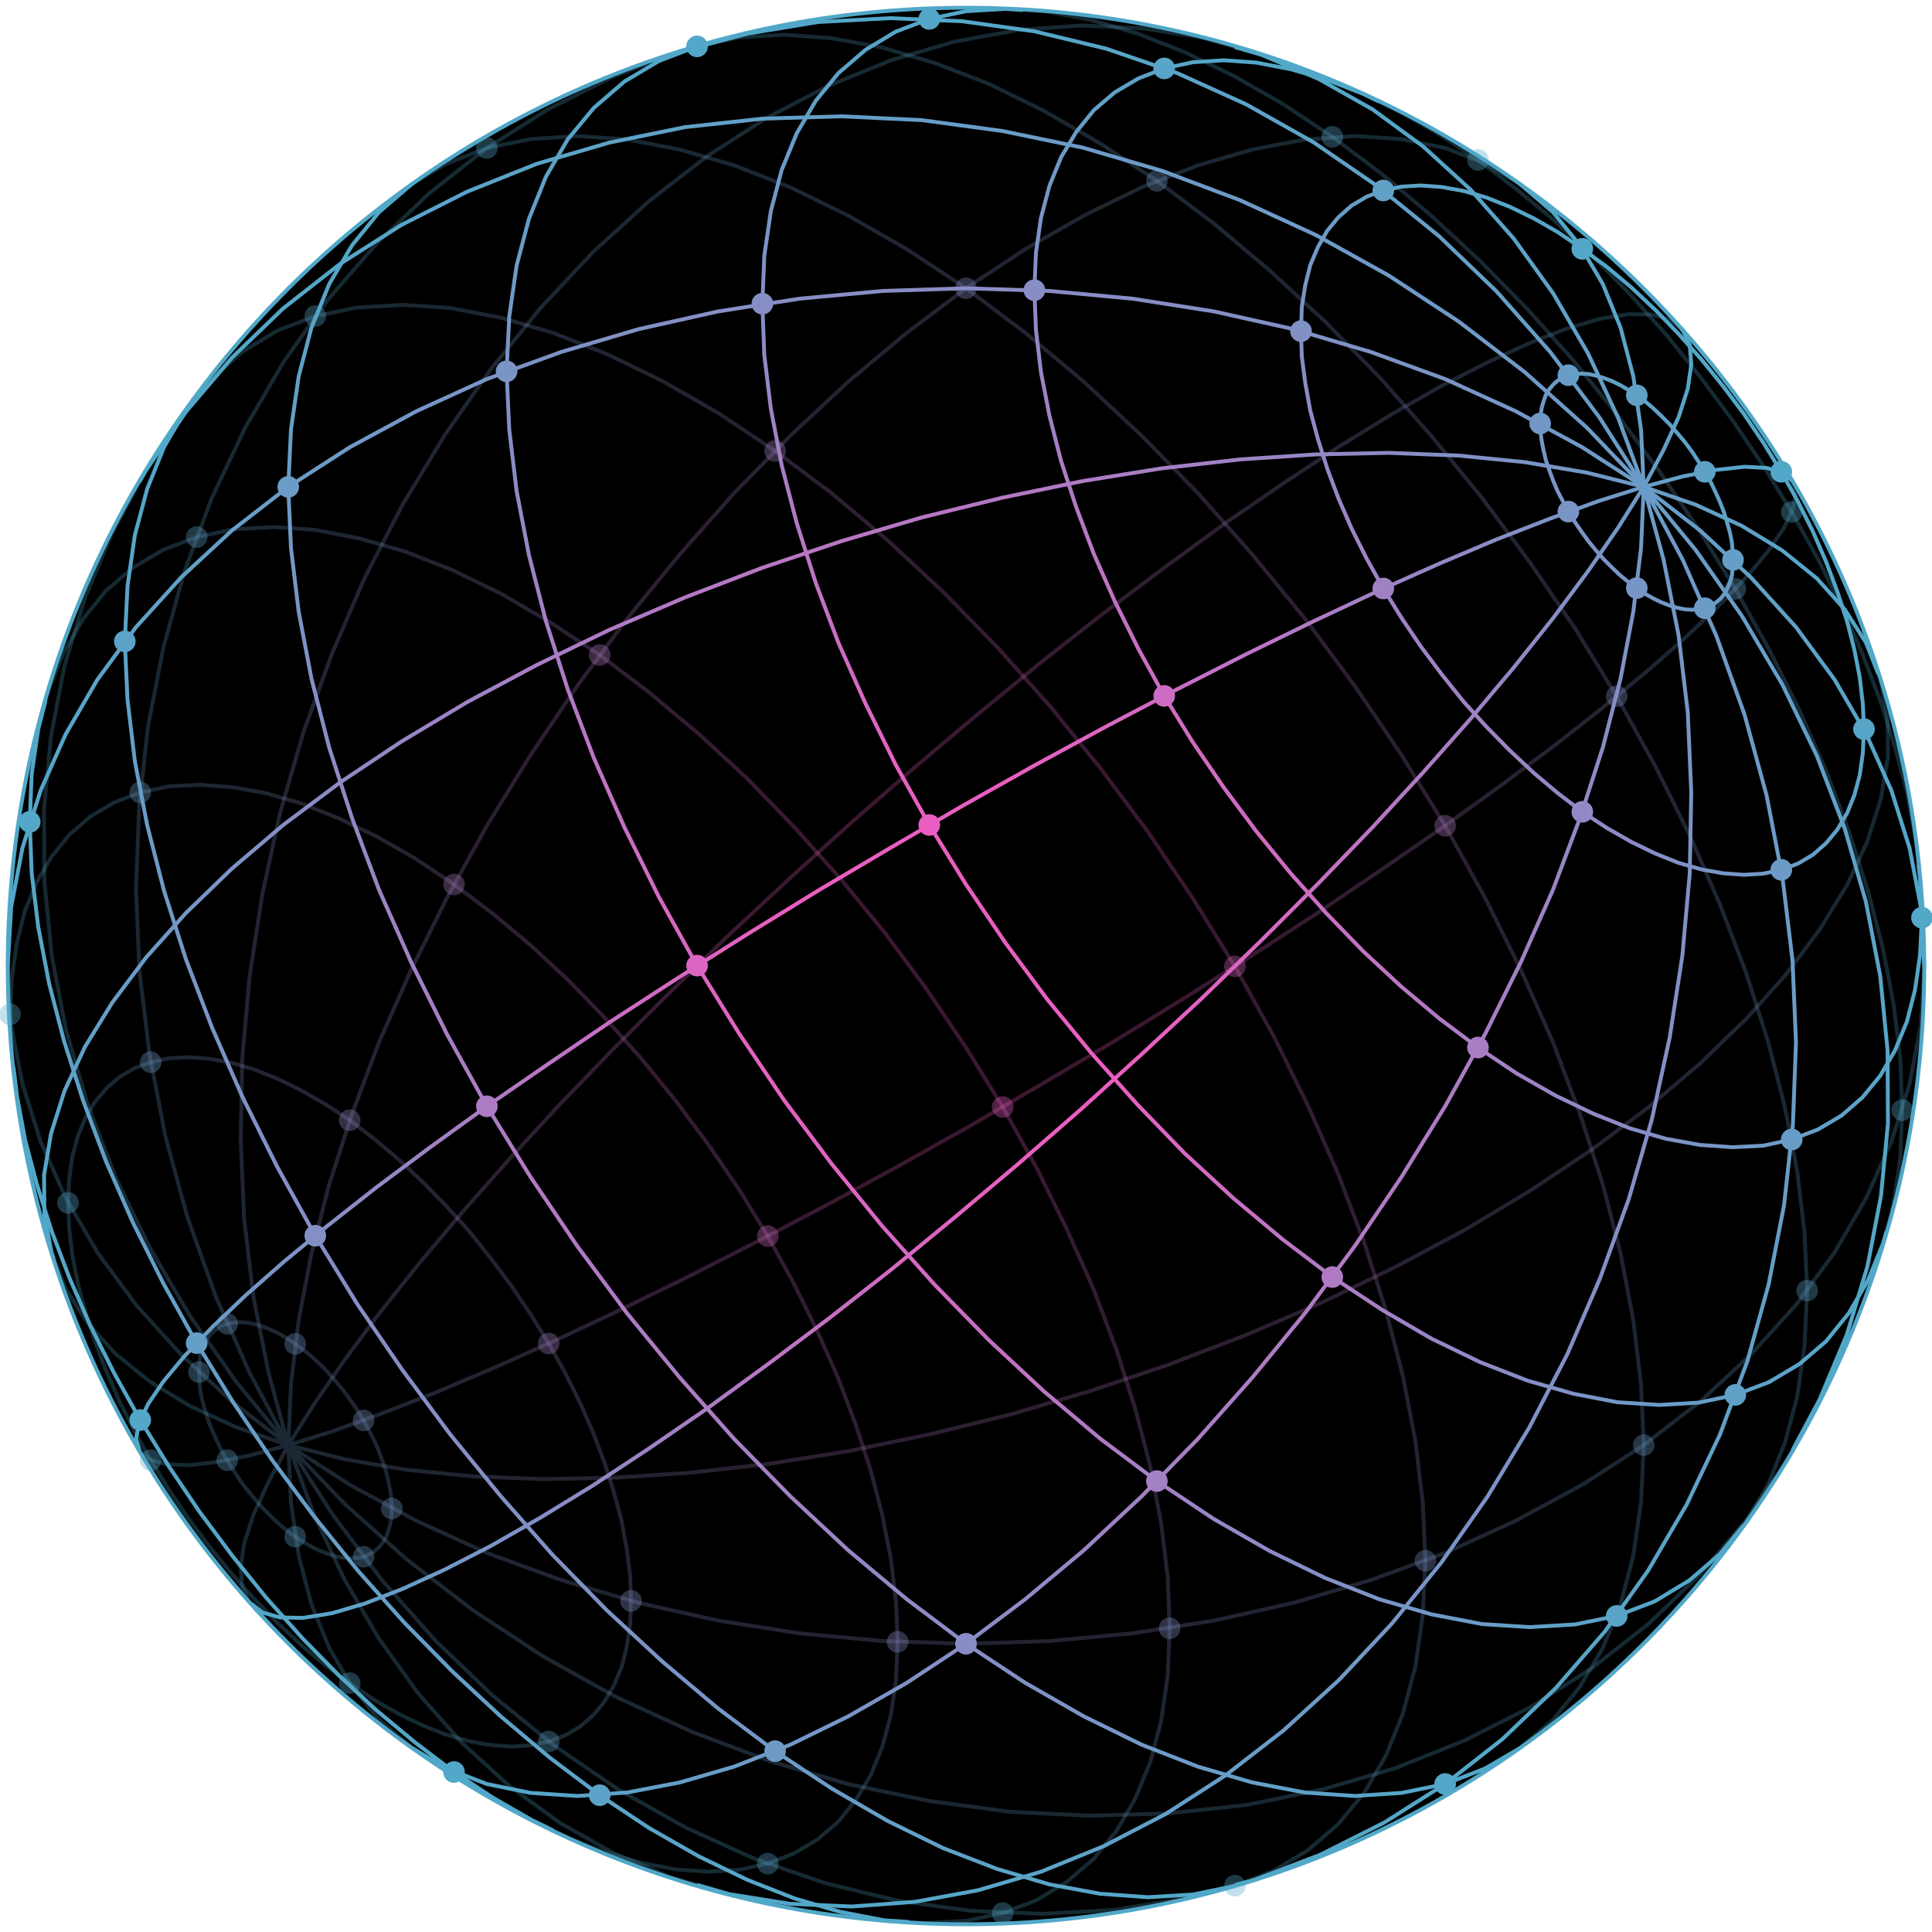
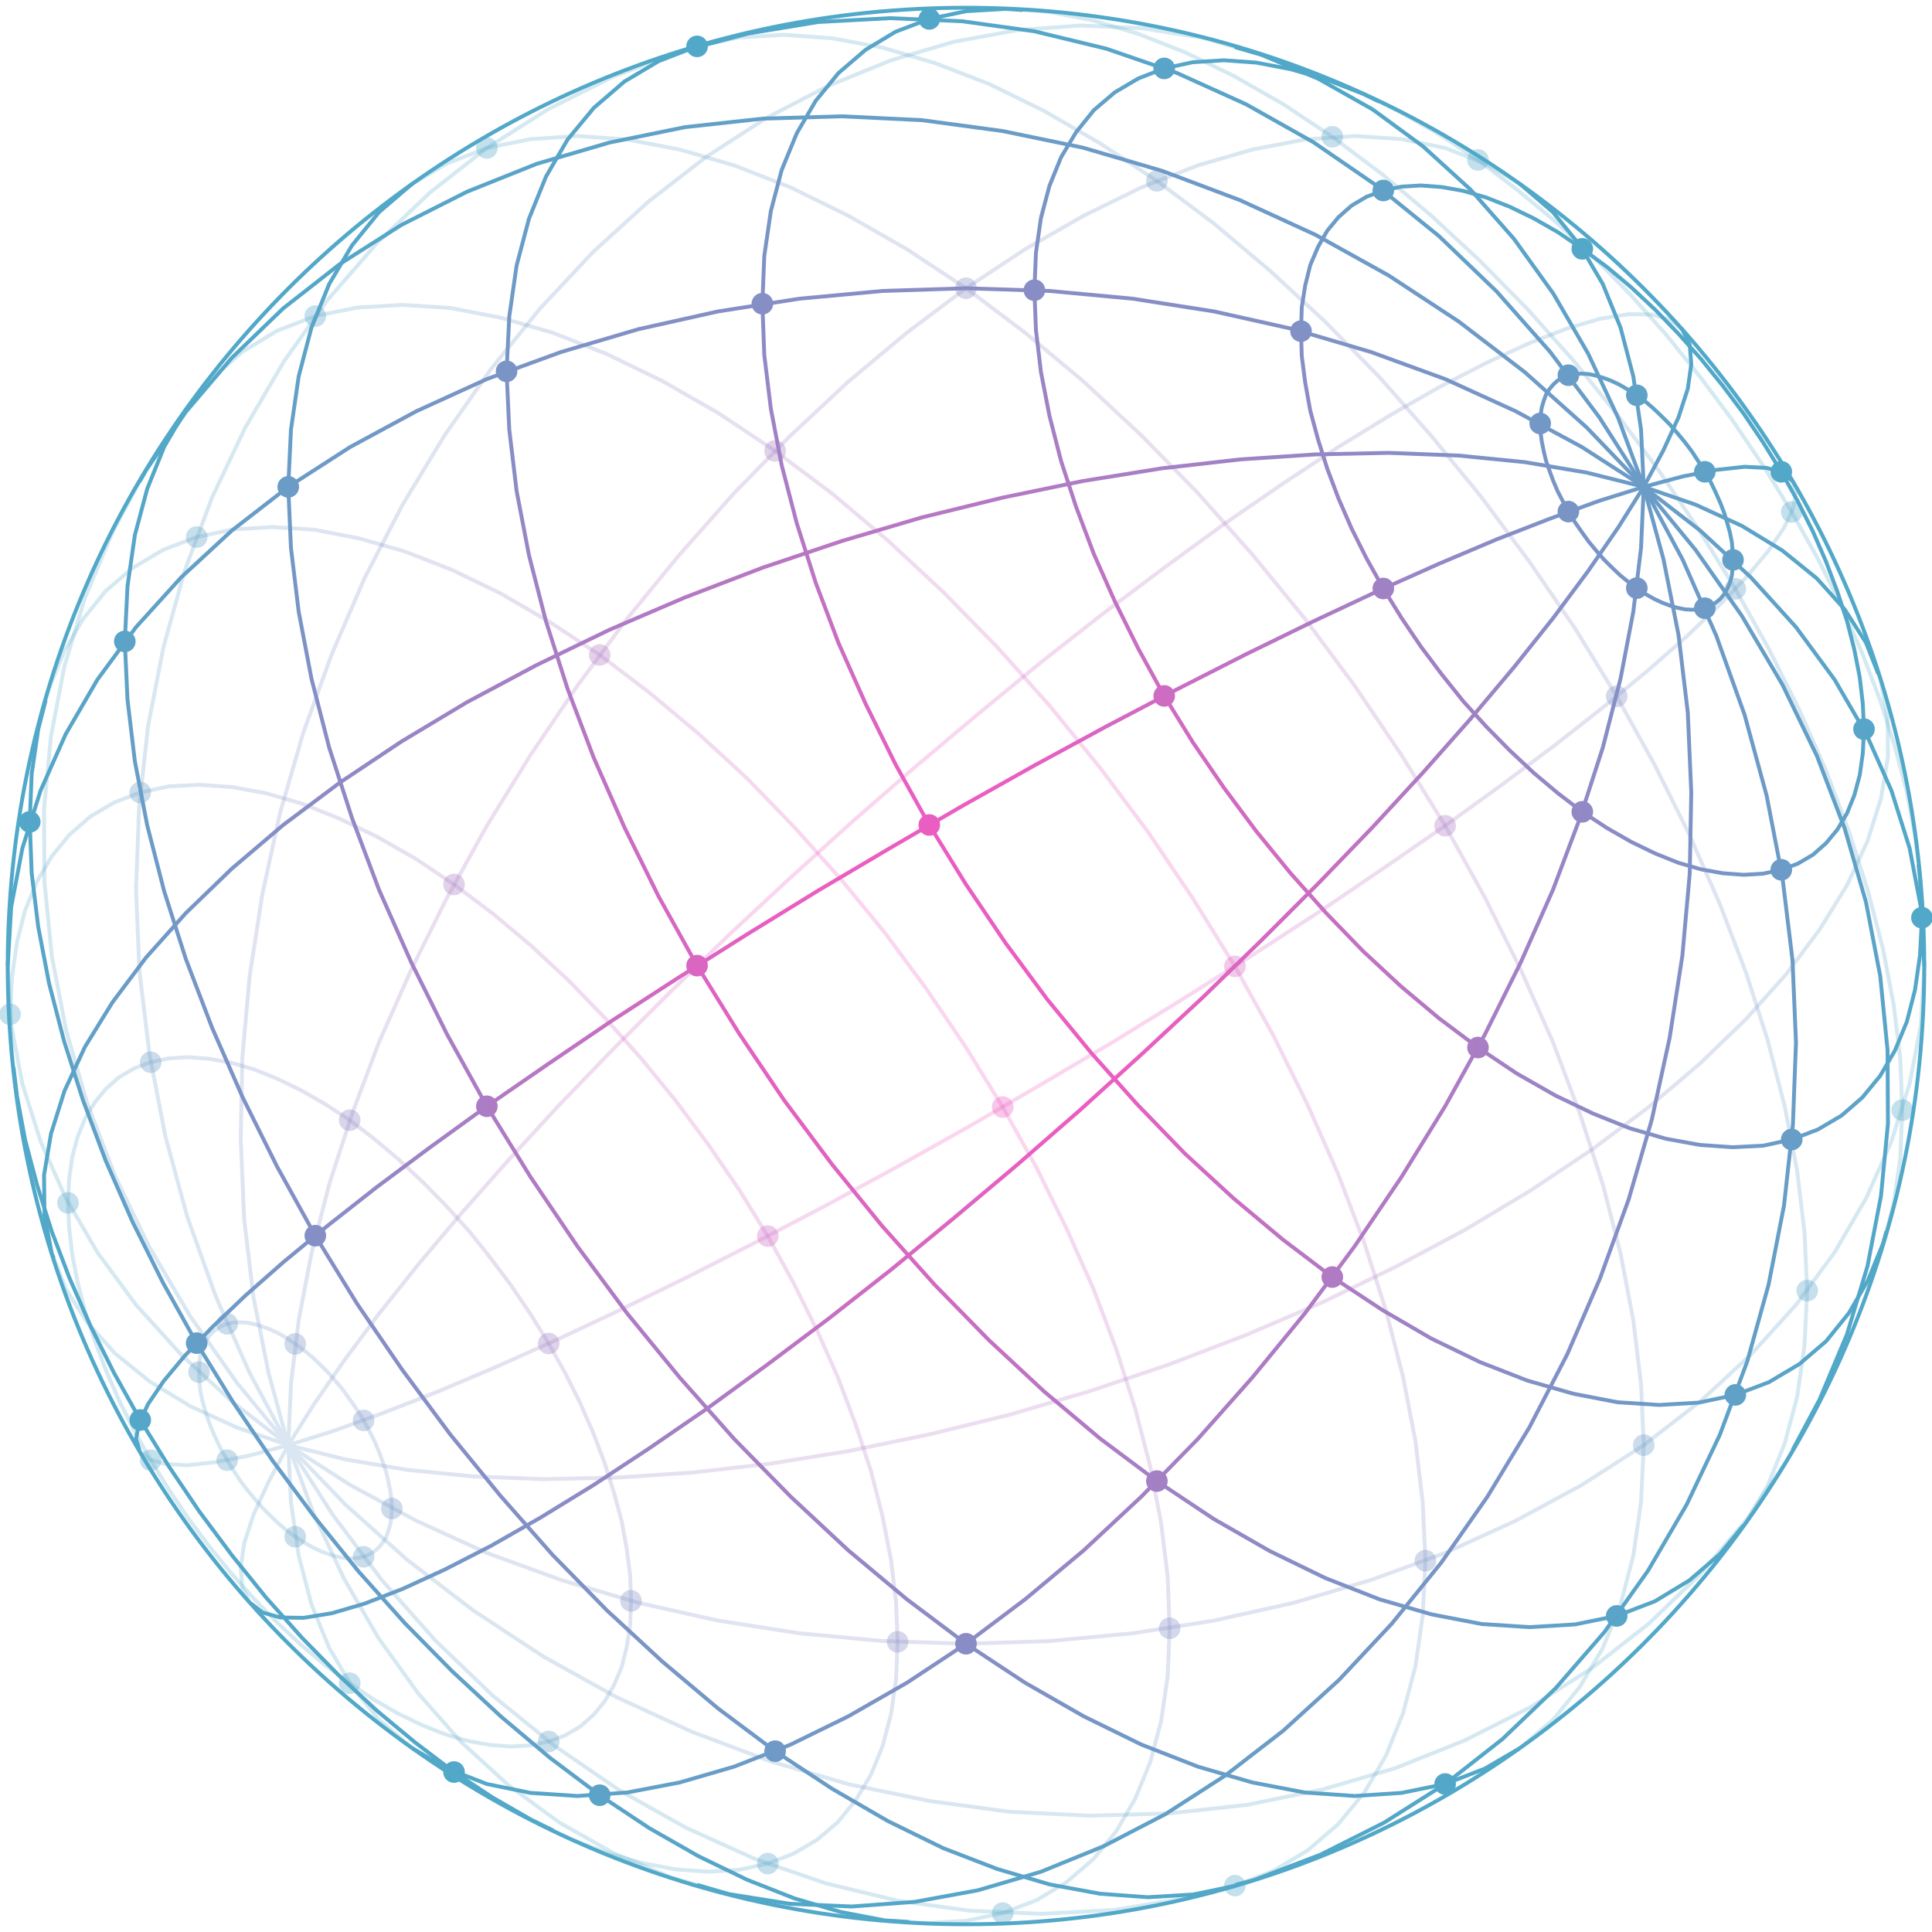
<svg xmlns="http://www.w3.org/2000/svg" class="graphic-sphere-svg" height="100%" viewBox="0 0 500 500" width="100%">
  <defs>
    <radialGradient id="sphere-globe-45-gradient" gradientUnits="userSpaceOnUse" cx="250.0" cy="250.0" r="248.0">
      <stop offset="20%" stop-color="#ea5ec1" />
      <stop offset="110%" stop-color="#51a8c8" />
    </radialGradient>
  </defs>
  <g id="sphere-globe-45-background">
-     <circle class="background" cx="250.0" cy="250.0" r="248.0" stroke="url(#sphere-globe-45-gradient)" />
+     <circle class="background" fill="none" cx="250.0" cy="250.0" r="248.0" stroke="url(#sphere-globe-45-gradient)" />
  </g>
  <g id="sphere-globe-45-latitudes-back" fill="none" stroke="url(#sphere-globe-45-gradient)" opacity="0.25">
    <path class="line-back" d="M76.4 347.8 L74.2 346.3 L72.1 345.1 L70.0 344.1 L67.9 343.3 L65.9 342.7 L63.9 342.3 L62.1 342.2 L60.4 342.3 L58.8 342.6 L57.3 343.2 L56.0 344.0 L54.8 345.0 L53.8 346.2 L53.0 347.6 L52.3 349.2 L51.8 351.0 L51.6 353.0 L51.5 355.1 L51.6 357.3 L51.8 359.7 L52.3 362.2 L53.0 364.7 L53.8 367.3 L54.8 369.9 L56.0 372.6 L57.3 375.3 L58.8 377.9 L60.4 380.5 L62.1 383.1 L63.9 385.5 L65.9 387.9 L67.9 390.2 L70.0 392.3 L72.1 394.3 L74.2 396.1 L76.4 397.7 L78.6 399.1 L80.8 400.4 L82.9 401.4 L85.0 402.2 L87.0 402.8 L88.9 403.2 L90.7 403.3 L92.5 403.2 L94.1 402.9 L95.5 402.3 L96.9 401.5 L98.0 400.5 L99.0 399.3 L99.9 397.9 L100.5 396.2 L101.0 394.5 L101.3 392.5 L101.4 390.4 L101.3 388.1 L101.0 385.8 L100.5 383.3 L99.9 380.8 L99.0 378.2 L98.0 375.5 L96.9 372.9 L95.5 370.2 L94.1 367.6 L92.5 365.0 L90.7 362.4 L88.9 359.9 L87.0 357.6 L85.0 355.3 L82.9 353.2 L80.8 351.2 L78.6 349.4 L76.4 347.8" />
    <path class="line-back" d="M90.5 289.9 L84.1 285.7 L77.8 282.1 L71.6 279.1 L65.6 276.7 L59.7 275.0 L54.1 274.0 L48.7 273.6 L43.7 273.9 L39.0 274.9 L34.7 276.5 L30.8 278.8 L27.4 281.8 L24.5 285.3 L22.0 289.5 L20.1 294.2 L18.7 299.4 L17.9 305.1 L17.6 311.3 L17.9 317.8 L18.7 324.7 L20.1 331.9 L22.0 339.3 L24.5 346.9 L27.4 354.6 L30.8 362.4 L34.7 370.2 L39.0 377.9 L43.7 385.5 L48.7 392.9 L54.1 400.1 L59.7 407.0 L65.6 413.6 L71.6 419.8 L77.8 425.6 L84.1 430.9 L90.5 435.6 L96.8 439.9 L103.1 443.5 L109.3 446.5 L115.4 448.9 L121.3 450.6 L126.9 451.6 L132.3 452.0 L137.3 451.7 L142.0 450.7 L146.3 449.1 L150.2 446.8 L153.6 443.8 L156.5 440.3 L158.9 436.1 L160.9 431.4 L162.2 426.2 L163.1 420.5 L163.3 414.3 L163.1 407.8 L162.2 400.9 L160.9 393.7 L158.9 386.3 L156.5 378.7 L153.6 371.0 L150.2 363.2 L146.3 355.4 L142.0 347.7 L137.3 340.1 L132.3 332.7 L126.9 325.5 L121.3 318.5 L115.4 312.0 L109.3 305.8 L103.1 300.0 L96.8 294.7 L90.5 289.9" />
    <path class="line-back" d="M117.5 228.9 L107.5 222.2 L97.5 216.5 L87.7 211.8 L78.2 208.0 L68.9 205.3 L60.1 203.7 L51.6 203.1 L43.7 203.5 L36.3 205.1 L29.5 207.7 L23.4 211.3 L18.0 216.0 L13.4 221.6 L9.6 228.1 L6.5 235.6 L4.4 243.8 L3.1 252.8 L2.6 262.5 L3.1 272.8 L3.5 276.2" />
    <path class="line-back" d="M143.1 473.7 L147.2 475.7 L156.7 479.4 L166.0 482.1 L174.9 483.8 L183.3 484.4 L191.3 483.9 L198.7 482.3 L205.4 479.7 L211.5 476.1 L216.9 471.5 L221.5 465.8 L225.4 459.3 L228.4 451.9 L230.6 443.6 L231.9 434.6 L232.3 424.9 L231.9 414.6 L230.6 403.7 L228.4 392.4 L225.4 380.7 L221.5 368.8 L216.9 356.6 L211.5 344.4 L205.4 332.1 L198.7 319.9 L191.3 307.9 L183.3 296.2 L174.9 284.9 L166.0 274.0 L156.7 263.6 L147.2 253.8 L137.4 244.7 L127.5 236.4 L117.5 228.9" />
    <path class="line-back" d="M155.2 169.5 L142.3 161.0 L129.6 153.6 L117.0 147.5 L104.7 142.7 L92.8 139.3 L81.4 137.1 L70.6 136.4 L60.4 137.0 L50.9 139.0 L42.2 142.3 L34.3 147.0 L27.4 152.9 L21.5 160.2 L16.6 168.6 L12.7 178.1 L11.8 181.3" />
    <path class="line-back" d="M235.3 497.4 L239.8 497.7 L250.0 497.1 L259.5 495.1 L268.2 491.8 L276.0 487.1 L283.0 481.1 L288.9 473.9 L293.8 465.5 L297.7 456.0 L300.5 445.4 L302.2 433.8 L302.7 421.4 L302.2 408.1 L300.5 394.2 L297.7 379.6 L293.8 364.6 L288.9 349.2 L283.0 333.6 L276.0 317.9 L268.2 302.1 L259.5 286.5 L250.0 271.1 L239.8 256.0 L229.0 241.4 L217.5 227.4 L205.6 214.1 L193.4 201.5 L180.8 189.9 L168.0 179.2 L155.2 169.5" />
    <path class="line-back" d="M200.6 116.7 L185.9 106.9 L171.4 98.6 L157.0 91.6 L143.0 86.1 L129.5 82.2 L116.5 79.7 L104.1 78.9 L92.4 79.6 L81.6 81.8 L71.7 85.6 L62.8 91.0 L54.9 97.8 L48.8 105.2" />
    <path class="line-back" d="M319.5 488.1 L319.6 488.0 L329.5 484.2 L338.4 478.9 L346.3 472.1 L353.1 463.9 L358.7 454.3 L363.1 443.4 L366.3 431.3 L368.2 418.1 L368.9 403.9 L368.2 388.8 L366.3 372.9 L363.1 356.3 L358.7 339.2 L353.1 321.7 L346.3 303.8 L338.4 285.9 L329.5 267.9 L319.6 250.1 L308.7 232.5 L297.1 215.3 L284.7 198.7 L271.7 182.7 L258.1 167.5 L244.1 153.2 L229.8 139.9 L215.3 127.7 L200.6 116.7" />
    <path class="line-back" d="M250.0 74.6 L234.7 64.5 L219.5 55.8 L204.6 48.5 L190.0 42.8 L175.9 38.7 L162.3 36.1 L149.4 35.2 L137.3 36.0 L126.0 38.3 L115.7 42.3 L106.8 47.5" />
    <path class="line-back" d="M393.2 452.5 L393.6 452.2 L401.9 445.1 L408.9 436.5 L414.8 426.5 L419.4 415.2 L422.7 402.6 L424.7 388.8 L425.4 374.0 L424.7 358.2 L422.7 341.7 L419.4 324.4 L414.8 306.5 L408.9 288.3 L401.9 269.7 L393.6 251.0 L384.3 232.3 L374.0 213.7 L362.7 195.4 L350.6 177.5 L337.7 160.1 L324.1 143.5 L310.0 127.6 L295.4 112.7 L280.5 98.8 L265.3 86.1 L250.0 74.6" />
    <path class="line-back" d="M299.4 46.8 L284.7 37.1 L270.2 28.7 L255.9 21.7 L241.9 16.3 L228.3 12.3 L215.3 9.9 L202.9 9.0 L191.3 9.7 L180.5 11.9" />
    <path class="line-back" d="M451.2 394.8 L451.9 394.0 L457.5 384.4 L461.9 373.5 L465.1 361.5 L467.0 348.3 L467.7 334.0 L467.0 318.9 L465.1 303.0 L461.9 286.4 L457.5 269.3 L451.9 251.8 L445.1 234.0 L437.2 216.0 L428.3 198.1 L418.4 180.2 L407.6 162.6 L395.9 145.5 L383.5 128.8 L370.5 112.9 L357.0 97.6 L343.0 83.3 L328.6 70.0 L314.1 57.8 L299.4 46.8" />
    <path class="line-back" d="M344.8 35.4 L332.0 26.9 L319.2 19.6 L306.6 13.5 L294.4 8.7 L282.5 5.2 L271.0 3.0 L264.7 2.6" />
    <path class="line-back" d="M488.2 318.7 L490.1 311.3 L491.8 299.7 L492.3 287.3 L491.8 274.0 L490.1 260.1 L487.3 245.5 L483.4 230.5 L478.5 215.2 L472.6 199.5 L465.7 183.8 L457.8 168.0 L449.1 152.4 L439.6 137.0 L429.4 121.9 L418.6 107.4 L407.2 93.3 L395.3 80.0 L383.0 67.5 L370.4 55.8 L357.7 45.1 L344.8 35.4" />
    <path class="line-back" d="M382.5 41.4 L372.5 34.8 L362.6 29.1 L356.9 26.3" />
    <path class="line-back" d="M496.5 223.8 L495.6 216.3 L493.5 205.0 L490.4 193.3 L486.6 181.3 L482.0 169.2 L476.6 156.9 L470.5 144.7 L463.7 132.5 L456.3 120.5 L448.4 108.8 L439.9 97.4 L431.1 86.5 L421.8 76.1 L412.3 66.4 L402.5 57.3 L392.5 49.0 L382.5 41.4" />
  </g>
  <g id="sphere-globe-45-meridians-back" fill="none" stroke="url(#sphere-globe-45-gradient)" opacity="0.25">
    <path class="line-back" d="M250.0 74.6 L265.3 64.5 L280.5 55.8 L295.4 48.5 L310.0 42.8 L324.1 38.7 L337.7 36.1 L350.6 35.2 L362.7 36.0 L374.0 38.3 L384.3 42.3 L393.2 47.5" />
    <path class="line-back" d="M106.8 452.5 L106.4 452.2 L98.1 445.1 L91.1 436.5 L85.2 426.5 L80.6 415.2 L77.3 402.6 L75.3 388.8 L74.6 374.0 L75.3 358.2 L77.3 341.7 L80.6 324.4 L85.2 306.5 L91.1 288.3 L98.1 269.7 L106.4 251.0 L115.7 232.3 L126.0 213.7 L137.3 195.4 L149.4 177.5 L162.3 160.1 L175.9 143.5 L190.0 127.6 L204.6 112.7 L219.5 98.8 L234.7 86.1 L250.0 74.6" />
    <path class="line-back" d="M182.9 40.5 L198.4 30.5 L214.4 22.2 L230.6 15.6 L246.9 10.8 L263.3 7.8 L279.6 6.6 L295.6 7.3 L311.3 9.8 L319.6 12.2" />
    <path class="line-back" d="M180.4 487.8 L173.5 485.8 L158.8 479.6 L144.8 471.7 L131.7 462.1 L119.4 450.9 L108.2 438.2 L98.0 424.0 L89.0 408.5 L81.2 391.8 L74.6 374.0 L69.5 355.3 L65.6 335.7 L63.2 315.6 L62.3 294.9 L62.7 273.9 L64.6 252.7 L67.9 231.4 L72.5 210.3 L78.5 189.6 L85.9 169.2 L94.4 149.5 L104.2 130.6 L115.1 112.6 L127.0 95.6 L139.8 79.8 L153.5 65.2 L167.9 52.1 L182.9 40.5" />
    <path class="line-back" d="M126.0 38.3 L141.8 28.3 L158.3 20.0 L175.6 13.4 L180.3 12.2" />
    <path class="line-back" d="M319.7 487.8 L306.5 491.3 L288.3 494.3 L269.7 495.3 L251.0 494.5 L232.3 491.9 L213.7 487.4 L195.4 481.1 L177.5 473.0 L160.1 463.2 L143.5 451.8 L127.6 438.9 L112.7 424.6 L98.8 408.9 L86.1 392.0 L74.6 374.0 L64.5 355.1 L55.8 335.4 L48.5 315.0 L42.8 294.1 L38.7 272.9 L36.1 251.5 L35.2 230.2 L36.0 208.9 L38.3 188.0 L42.3 167.5 L47.8 147.7 L54.9 128.7 L63.5 110.6 L73.5 93.5 L84.8 77.6 L97.4 63.1 L111.2 49.9 L126.0 38.3" />
    <path class="line-back" d="M463.9 375.3 L462.2 378.3 L451.9 393.4 L440.0 407.4 L426.7 420.2 L412.0 431.7 L396.1 441.8 L379.1 450.4 L361.1 457.6 L342.3 463.1 L322.7 467.1 L302.6 469.3 L282.1 469.9 L261.4 468.9 L240.6 466.1 L219.8 461.8 L199.3 455.8 L179.1 448.2 L159.5 439.2 L140.6 428.7 L122.5 416.8 L105.4 403.7 L89.4 389.4 L74.6 374.0 L61.2 357.7 L49.2 340.6 L38.7 322.8 L29.8 304.4 L22.6 285.6 L17.1 266.6 L13.4 247.4 L11.5 228.2 L11.4 209.2 L13.2 190.5 L16.7 172.3 L22.0 154.7 L29.1 137.8 L36.1 124.7" />
    <path class="line-back" d="M498.0 250.0 L497.1 265.3 L494.2 280.5 L489.5 295.4 L483.0 310.0 L474.8 324.1 L464.8 337.7 L453.1 350.6 L440.0 362.7 L425.4 374.0 L409.4 384.3 L392.2 393.6 L374.0 401.9 L354.8 408.9 L334.8 414.8 L314.2 419.4 L293.1 422.7 L271.6 424.7 L250.0 425.4 L228.4 424.7 L206.9 422.7 L185.8 419.4 L165.2 414.8 L145.2 408.9 L126.0 401.9 L107.8 393.6 L90.6 384.3 L74.6 374.0 L60.0 362.7 L46.9 350.6 L35.2 337.7 L25.2 324.1 L17.0 310.0 L10.5 295.4 L5.8 280.5 L2.9 265.3 L2.0 250.0 L2.0 250.0" />
    <path class="line-back" d="M486.1 174.4 L486.6 175.6 L488.5 185.5 L488.6 195.9 L486.8 206.6 L483.3 217.7 L478.0 229.1 L470.9 240.6 L462.2 252.2 L451.9 263.7 L440.0 275.2 L426.7 286.5 L412.0 297.5 L396.1 308.1 L379.1 318.3 L361.1 327.9 L342.3 337.0 L322.7 345.4 L302.6 353.1 L282.1 360.0 L261.4 366.1 L240.6 371.2 L219.8 375.5 L199.3 378.8 L179.1 381.1 L159.5 382.4 L140.6 382.8 L122.5 382.1 L105.4 380.4 L89.4 377.7 L74.6 374.0 L61.2 369.4 L49.2 363.9 L38.7 357.5 L29.8 350.3 L22.6 342.3 L17.1 333.7 L13.9 325.6" />
    <path class="line-back" d="M463.9 124.7 L464.8 127.6 L464.0 131.7 L461.7 136.6 L457.7 142.5 L452.2 149.1 L445.1 156.5 L436.5 164.7 L426.5 173.5 L415.2 182.8 L402.6 192.7 L388.8 203.0 L374.0 213.7 L358.2 224.6 L341.7 235.8 L324.4 247.0 L306.5 258.3 L288.3 269.5 L269.7 280.5 L251.0 291.4 L232.3 301.9 L213.7 312.0 L195.4 321.6 L177.5 330.7 L160.1 339.2 L143.5 347.0 L127.6 354.1 L112.7 360.4 L98.8 365.8 L86.1 370.4 L74.6 374.0 L64.5 376.7 L55.8 378.4 L48.5 379.2 L42.8 378.9 L38.7 377.7 L36.1 375.5 L36.1 375.3" />
    <path class="line-back" d="M435.0 85.0 L432.1 82.7 L427.5 81.4 L421.5 81.3 L414.1 82.5 L405.6 85.0 L395.8 88.8 L384.9 93.8 L373.0 99.9 L360.2 107.2 L346.5 115.6 L332.1 125.1 L317.1 135.4 L301.6 146.7 L285.6 158.7 L269.4 171.4 L253.1 184.8 L236.7 198.6 L220.4 212.8 L204.4 227.3 L188.7 241.9 L173.5 256.7 L158.8 271.4 L144.8 285.9 L131.7 300.1 L119.4 314.0 L108.2 327.3 L98.0 340.1 L89.0 352.2 L81.2 363.5 L74.6 374.0 L69.5 383.5 L65.6 392.0 L63.2 399.4 L62.3 405.7 L62.7 410.8 L64.6 414.7 L65.0 415.0" />
  </g>
  <g id="sphere-globe-45-latitudes-front" fill="none" stroke="url(#sphere-globe-45-gradient)">
    <path class="line" d="M3.5 276.2 L4.4 283.7 L6.5 295.0 L9.6 306.7 L13.4 318.7 L18.0 330.8 L23.4 343.1 L29.5 355.3 L36.3 367.5 L43.7 379.5 L51.6 391.2 L60.1 402.6 L68.9 413.5 L78.2 423.9 L87.7 433.6 L97.5 442.7 L107.5 451.0 L117.5 458.6 L127.5 465.2 L137.4 470.9 L143.1 473.7" />
    <path class="line" d="M11.8 181.3 L9.9 188.7 L8.2 200.3 L7.7 212.7 L8.2 226.0 L9.9 239.9 L12.7 254.5 L16.6 269.5 L21.5 284.8 L27.4 300.5 L34.3 316.2 L42.2 332.0 L50.9 347.6 L60.4 363.0 L70.6 378.1 L81.4 392.6 L92.8 406.7 L104.7 420.0 L117.0 432.5 L129.6 444.2 L142.3 454.9 L155.2 464.6 L168.0 473.1 L180.8 480.4 L193.4 486.5 L205.6 491.3 L217.5 494.8 L229.0 497.0 L235.3 497.4" />
    <path class="line" d="M48.8 105.2 L48.1 106.0 L42.5 115.6 L38.1 126.5 L34.9 138.5 L33.0 151.7 L32.3 166.0 L33.0 181.1 L34.9 197.0 L38.1 213.6 L42.5 230.7 L48.1 248.2 L54.9 266.0 L62.8 284.0 L71.7 301.9 L81.6 319.8 L92.4 337.4 L104.1 354.5 L116.5 371.2 L129.5 387.1 L143.0 402.4 L157.0 416.7 L171.4 430.0 L185.9 442.2 L200.6 453.2 L215.3 462.9 L229.8 471.3 L244.1 478.3 L258.1 483.7 L271.7 487.7 L284.7 490.1 L297.1 491.0 L308.7 490.3 L319.5 488.1" />
    <path class="line" d="M106.8 47.5 L106.4 47.8 L98.1 54.9 L91.1 63.5 L85.2 73.5 L80.6 84.8 L77.3 97.4 L75.3 111.2 L74.6 126.0 L75.3 141.8 L77.3 158.3 L80.6 175.6 L85.2 193.5 L91.1 211.7 L98.1 230.3 L106.4 249.0 L115.7 267.7 L126.0 286.3 L137.3 304.6 L149.4 322.5 L162.3 339.9 L175.9 356.5 L190.0 372.4 L204.6 387.3 L219.5 401.2 L234.7 413.9 L250.0 425.4 L265.3 435.5 L280.5 444.2 L295.4 451.5 L310.0 457.2 L324.1 461.3 L337.7 463.9 L350.6 464.8 L362.7 464.0 L374.0 461.7 L384.3 457.7 L393.2 452.5" />
    <path class="line" d="M180.5 11.9 L180.4 12.0 L170.5 15.8 L161.6 21.1 L153.7 27.9 L146.9 36.1 L141.3 45.7 L136.9 56.6 L133.7 68.7 L131.8 81.9 L131.1 96.1 L131.8 111.2 L133.7 127.1 L136.9 143.7 L141.3 160.8 L146.9 178.3 L153.7 196.2 L161.6 214.1 L170.5 232.1 L180.4 249.9 L191.3 267.5 L202.9 284.7 L215.3 301.3 L228.3 317.3 L241.9 332.5 L255.9 346.8 L270.2 360.1 L284.7 372.3 L299.4 383.3 L314.1 393.1 L328.6 401.4 L343.0 408.4 L357.0 413.9 L370.5 417.8 L383.5 420.3 L395.9 421.1 L407.6 420.4 L418.4 418.2 L428.3 414.4 L437.2 409.0 L445.1 402.2 L451.2 394.8" />
    <path class="line" d="M264.7 2.6 L260.2 2.3 L250.0 2.9 L240.5 4.9 L231.8 8.2 L224.0 12.9 L217.0 18.9 L211.1 26.1 L206.2 34.5 L202.3 44.0 L199.5 54.6 L197.8 66.2 L197.3 78.6 L197.8 91.9 L199.5 105.8 L202.3 120.4 L206.2 135.4 L211.1 150.8 L217.0 166.4 L224.0 182.1 L231.8 197.9 L240.5 213.5 L250.0 228.9 L260.2 244.0 L271.0 258.6 L282.5 272.6 L294.4 285.9 L306.6 298.5 L319.2 310.1 L332.0 320.8 L344.8 330.5 L357.7 339.0 L370.4 346.4 L383.0 352.5 L395.3 357.3 L407.2 360.7 L418.6 362.9 L429.4 363.6 L439.6 363.0 L449.1 361.0 L457.8 357.7 L465.7 353.0 L472.6 347.1 L478.5 339.8 L483.4 331.4 L487.3 321.9 L488.2 318.7" />
    <path class="line" d="M356.9 26.3 L352.8 24.3 L343.3 20.6 L334.0 17.9 L325.1 16.2 L316.7 15.6 L308.7 16.1 L301.3 17.7 L294.6 20.3 L288.5 23.9 L283.1 28.5 L278.5 34.2 L274.6 40.7 L271.6 48.1 L269.4 56.4 L268.1 65.4 L267.7 75.1 L268.1 85.4 L269.4 96.3 L271.6 107.6 L274.6 119.3 L278.5 131.2 L283.1 143.4 L288.5 155.6 L294.6 167.9 L301.3 180.1 L308.7 192.1 L316.7 203.8 L325.1 215.1 L334.0 226.0 L343.3 236.4 L352.8 246.2 L362.6 255.3 L372.5 263.6 L382.5 271.1 L392.5 277.8 L402.5 283.5 L412.3 288.2 L421.8 292.0 L431.1 294.7 L439.9 296.3 L448.4 296.9 L456.3 296.5 L463.7 294.9 L470.5 292.3 L476.6 288.7 L482.0 284.0 L486.6 278.4 L490.4 271.9 L493.5 264.4 L495.6 256.2 L496.9 247.2 L497.4 237.5 L496.9 227.2 L496.5 223.8" />
    <path class="line" d="M409.5 64.4 L403.2 60.1 L396.9 56.5 L390.7 53.5 L384.6 51.1 L378.7 49.4 L373.1 48.4 L367.7 48.0 L362.7 48.3 L358.0 49.3 L353.7 50.9 L349.8 53.2 L346.4 56.2 L343.5 59.7 L341.1 63.9 L339.1 68.6 L337.8 73.8 L336.9 79.5 L336.7 85.7 L336.9 92.2 L337.8 99.1 L339.1 106.3 L341.1 113.7 L343.5 121.3 L346.4 129.0 L349.8 136.8 L353.7 144.6 L358.0 152.3 L362.7 159.9 L367.7 167.3 L373.1 174.5 L378.7 181.5 L384.6 188.0 L390.7 194.2 L396.9 200.0 L403.2 205.3 L409.5 210.1 L415.9 214.3 L422.2 217.9 L428.4 220.9 L434.4 223.3 L440.3 225.0 L445.9 226.0 L451.3 226.4 L456.3 226.1 L461.0 225.1 L465.3 223.5 L469.2 221.2 L472.6 218.2 L475.5 214.7 L478.0 210.5 L479.9 205.8 L481.3 200.6 L482.1 194.9 L482.4 188.7 L482.1 182.2 L481.3 175.3 L479.9 168.1 L478.0 160.7 L475.5 153.1 L472.6 145.4 L469.2 137.6 L465.3 129.8 L461.0 122.1 L456.3 114.5 L451.3 107.1 L445.9 99.9 L440.3 93.0 L434.4 86.4 L428.4 80.2 L422.2 74.4 L415.9 69.1 L409.5 64.4" />
    <path class="line" d="M423.6 102.3 L421.4 100.9 L419.2 99.6 L417.1 98.6 L415.0 97.8 L413.0 97.2 L411.1 96.8 L409.3 96.7 L407.5 96.8 L405.9 97.1 L404.5 97.7 L403.1 98.5 L402.0 99.5 L401.0 100.7 L400.1 102.1 L399.5 103.8 L399.0 105.5 L398.7 107.5 L398.6 109.6 L398.7 111.9 L399.0 114.2 L399.5 116.7 L400.1 119.2 L401.0 121.8 L402.0 124.5 L403.1 127.1 L404.5 129.8 L405.9 132.4 L407.5 135.0 L409.3 137.6 L411.1 140.1 L413.0 142.4 L415.0 144.7 L417.1 146.8 L419.2 148.8 L421.4 150.6 L423.6 152.2 L425.8 153.7 L427.9 154.9 L430.0 155.9 L432.1 156.7 L434.1 157.3 L436.1 157.7 L437.9 157.8 L439.6 157.7 L441.2 157.4 L442.7 156.8 L444.0 156.0 L445.2 155.0 L446.2 153.8 L447.0 152.4 L447.7 150.8 L448.2 149.0 L448.4 147.0 L448.5 144.9 L448.4 142.7 L448.2 140.3 L447.7 137.8 L447.0 135.3 L446.2 132.7 L445.2 130.1 L444.0 127.4 L442.7 124.7 L441.2 122.1 L439.6 119.5 L437.9 116.9 L436.1 114.5 L434.1 112.1 L432.1 109.8 L430.0 107.7 L427.9 105.7 L425.8 103.9 L423.6 102.3" />
  </g>
  <g id="sphere-globe-45-meridians-front" fill="none" stroke="url(#sphere-globe-45-gradient)">
    <path class="line" d="M393.2 47.5 L393.6 47.8 L401.9 54.9 L408.9 63.5 L414.8 73.5 L419.4 84.8 L422.7 97.4 L424.7 111.2 L425.4 126.0 L424.7 141.8 L422.7 158.3 L419.4 175.6 L414.8 193.5 L408.9 211.7 L401.9 230.3 L393.6 249.0 L384.3 267.7 L374.0 286.3 L362.7 304.6 L350.6 322.5 L337.7 339.9 L324.1 356.5 L310.0 372.4 L295.4 387.3 L280.5 401.2 L265.3 413.9 L250.0 425.4 L234.7 435.5 L219.5 444.2 L204.6 451.5 L190.0 457.2 L175.9 461.3 L162.3 463.9 L149.4 464.8 L137.3 464.0 L126.0 461.7 L115.7 457.7 L106.8 452.5" />
    <path class="line" d="M319.6 12.2 L326.5 14.2 L341.2 20.4 L355.2 28.3 L368.3 37.9 L380.6 49.1 L391.8 61.8 L402.0 76.0 L411.0 91.5 L418.8 108.2 L425.4 126.0 L430.5 144.7 L434.4 164.3 L436.8 184.4 L437.7 205.1 L437.3 226.1 L435.4 247.3 L432.1 268.6 L427.5 289.7 L421.5 310.4 L414.1 330.8 L405.6 350.5 L395.8 369.4 L384.9 387.4 L373.0 404.4 L360.2 420.2 L346.5 434.8 L332.1 447.9 L317.1 459.5 L301.6 469.5 L285.6 477.8 L269.4 484.4 L253.1 489.2 L236.7 492.2 L220.4 493.4 L204.4 492.7 L188.7 490.2 L180.4 487.8" />
    <path class="line" d="M180.3 12.2 L193.5 8.7 L211.7 5.7 L230.3 4.7 L249.0 5.5 L267.7 8.1 L286.3 12.6 L304.6 18.9 L322.5 27.0 L339.9 36.8 L356.5 48.2 L372.4 61.1 L387.3 75.4 L401.2 91.1 L413.9 108.0 L425.4 126.0 L435.5 144.9 L444.2 164.6 L451.5 185.0 L457.2 205.9 L461.3 227.1 L463.9 248.5 L464.8 269.8 L464.0 291.1 L461.7 312.0 L457.7 332.5 L452.2 352.3 L445.1 371.3 L436.5 389.4 L426.5 406.5 L415.2 422.4 L402.6 436.9 L388.8 450.1 L374.0 461.7 L358.2 471.7 L341.7 480.0 L324.4 486.6 L319.7 487.8" />
    <path class="line" d="M88.0 68.3 L103.9 58.2 L120.9 49.6 L138.9 42.4 L157.7 36.9 L177.3 32.9 L197.4 30.7 L217.9 30.1 L238.6 31.1 L259.4 33.9 L280.2 38.2 L300.7 44.2 L320.9 51.8 L340.5 60.8 L359.4 71.3 L377.5 83.2 L394.6 96.3 L410.6 110.6 L425.4 126.0 L438.8 142.3 L450.8 159.4 L461.3 177.2 L470.2 195.6 L477.4 214.4 L482.9 233.4 L486.6 252.6 L488.5 271.8 L488.6 290.8 L486.8 309.5 L483.3 327.7 L478.0 345.3 L470.9 362.2 L463.9 375.3" />
    <path class="line" d="M36.1 124.7 L37.8 121.7 L48.1 106.6 L60.0 92.6 L73.3 79.8 L88.0 68.3" />
    <path class="line" d="M74.6 126.0 L90.6 115.7 L107.8 106.4 L126.0 98.1 L145.2 91.1 L165.2 85.2 L185.8 80.6 L206.9 77.3 L228.4 75.3 L250.0 74.6 L271.6 75.3 L293.1 77.3 L314.2 80.6 L334.8 85.2 L354.8 91.1 L374.0 98.1 L392.2 106.4 L409.4 115.7 L425.4 126.0 L440.0 137.3 L453.1 149.4 L464.8 162.3 L474.8 175.9 L483.0 190.0 L489.5 204.6 L494.2 219.5 L497.1 234.7 L498.0 250.0 L498.0 250.0" />
    <path class="line" d="M2.0 250.0 L2.9 234.7 L5.8 219.5 L10.5 204.6 L17.0 190.0 L25.2 175.9 L35.2 162.3 L46.9 149.4 L60.0 137.3 L74.6 126.0" />
    <path class="line" d="M88.0 202.5 L103.9 191.9 L120.9 181.7 L138.9 172.1 L157.7 163.0 L177.3 154.6 L197.4 146.9 L217.9 140.0 L238.6 133.9 L259.4 128.8 L280.2 124.5 L300.7 121.2 L320.9 118.9 L340.5 117.6 L359.4 117.2 L377.5 117.9 L394.6 119.6 L410.6 122.3 L425.4 126.0 L438.8 130.6 L450.8 136.1 L461.3 142.5 L470.2 149.7 L477.4 157.7 L482.9 166.3 L486.1 174.4" />
    <path class="line" d="M13.9 325.6 L13.4 324.4 L11.5 314.5 L11.4 304.1 L13.2 293.4 L16.7 282.3 L22.0 270.9 L29.1 259.4 L37.8 247.8 L48.1 236.3 L60.0 224.8 L73.3 213.5 L88.0 202.5" />
    <path class="line" d="M126.0 286.3 L141.8 275.4 L158.3 264.2 L175.6 253.0 L193.5 241.7 L211.7 230.5 L230.3 219.5 L249.0 208.6 L267.7 198.1 L286.3 188.0 L304.6 178.4 L322.5 169.3 L339.9 160.8 L356.5 153.0 L372.4 145.9 L387.3 139.6 L401.2 134.2 L413.9 129.6 L425.4 126.0 L435.5 123.3 L444.2 121.6 L451.5 120.8 L457.2 121.1 L461.3 122.3 L463.9 124.5 L463.9 124.7" />
    <path class="line" d="M36.1 375.3 L35.2 372.4 L36.0 368.3 L38.3 363.4 L42.3 357.5 L47.8 350.9 L54.9 343.5 L63.5 335.3 L73.5 326.5 L84.8 317.2 L97.4 307.3 L111.2 297.0 L126.0 286.3" />
    <path class="line" d="M182.9 364.6 L198.4 353.3 L214.4 341.3 L230.6 328.6 L246.9 315.2 L263.3 301.4 L279.6 287.2 L295.6 272.7 L311.3 258.1 L326.5 243.3 L341.2 228.6 L355.2 214.1 L368.3 199.9 L380.6 186.0 L391.8 172.7 L402.0 159.9 L411.0 147.8 L418.8 136.5 L425.4 126.0 L430.5 116.5 L434.4 108.0 L436.8 100.6 L437.7 94.3 L437.3 89.2 L435.4 85.3 L435.0 85.0" />
    <path class="line" d="M65.0 415.0 L67.9 417.3 L72.5 418.6 L78.5 418.7 L85.9 417.5 L94.4 415.0 L104.2 411.2 L115.1 406.2 L127.0 400.1 L139.8 392.8 L153.5 384.4 L167.9 374.9 L182.9 364.6" />
  </g>
  <g id="sphere-globe-45-dots-back" fill="url(#sphere-globe-45-gradient)" opacity="0.35">
    <circle cx="76.4" cy="347.8" r="2.8" class="dot-back" />
    <circle cx="58.8" cy="342.6" r="2.8" class="dot-back" />
    <circle cx="51.5" cy="355.1" r="2.8" class="dot-back" />
    <circle cx="58.8" cy="377.9" r="2.8" class="dot-back" />
    <circle cx="76.4" cy="397.7" r="2.8" class="dot-back" />
    <circle cx="94.1" cy="402.9" r="2.8" class="dot-back" />
    <circle cx="101.4" cy="390.4" r="2.8" class="dot-back" />
    <circle cx="94.1" cy="367.6" r="2.8" class="dot-back" />
    <circle cx="90.5" cy="289.9" r="2.8" class="dot-back" />
    <circle cx="39.0" cy="274.9" r="2.8" class="dot-back" />
    <circle cx="17.6" cy="311.3" r="2.8" class="dot-back" />
    <circle cx="39.0" cy="377.9" r="2.8" class="dot-back" />
    <circle cx="90.5" cy="435.6" r="2.8" class="dot-back" />
    <circle cx="142.0" cy="450.7" r="2.8" class="dot-back" />
    <circle cx="163.3" cy="414.3" r="2.8" class="dot-back" />
    <circle cx="142.0" cy="347.7" r="2.8" class="dot-back" />
    <circle cx="117.5" cy="228.9" r="2.8" class="dot-back" />
    <circle cx="36.3" cy="205.1" r="2.8" class="dot-back" />
    <circle cx="2.6" cy="262.5" r="2.8" class="dot-back" />
    <circle cx="198.7" cy="482.3" r="2.8" class="dot-back" />
    <circle cx="232.3" cy="424.9" r="2.8" class="dot-back" />
    <circle cx="198.7" cy="319.9" r="2.8" class="dot-back" />
    <circle cx="155.2" cy="169.5" r="2.8" class="dot-back" />
    <circle cx="50.9" cy="139.0" r="2.8" class="dot-back" />
    <circle cx="259.5" cy="495.1" r="2.8" class="dot-back" />
    <circle cx="302.7" cy="421.4" r="2.8" class="dot-back" />
    <circle cx="259.5" cy="286.5" r="2.8" class="dot-back" />
    <circle cx="200.6" cy="116.7" r="2.8" class="dot-back" />
    <circle cx="81.6" cy="81.8" r="2.8" class="dot-back" />
    <circle cx="319.6" cy="488.0" r="2.8" class="dot-back" />
    <circle cx="368.9" cy="403.9" r="2.8" class="dot-back" />
    <circle cx="319.6" cy="250.1" r="2.8" class="dot-back" />
    <circle cx="250.0" cy="74.6" r="2.8" class="dot-back" />
    <circle cx="126.0" cy="38.3" r="2.8" class="dot-back" />
    <circle cx="425.4" cy="374.0" r="2.8" class="dot-back" />
    <circle cx="374.0" cy="213.7" r="2.8" class="dot-back" />
    <circle cx="299.4" cy="46.8" r="2.8" class="dot-back" />
    <circle cx="467.7" cy="334.0" r="2.8" class="dot-back" />
    <circle cx="418.4" cy="180.2" r="2.8" class="dot-back" />
    <circle cx="344.8" cy="35.4" r="2.8" class="dot-back" />
    <circle cx="492.3" cy="287.3" r="2.8" class="dot-back" />
    <circle cx="449.1" cy="152.4" r="2.8" class="dot-back" />
    <circle cx="382.5" cy="41.4" r="2.8" class="dot-back" />
    <circle cx="463.7" cy="132.5" r="2.8" class="dot-back" />
  </g>
  <g id="sphere-globe-45-dots-front" fill="url(#sphere-globe-45-gradient)">
    <circle cx="36.3" cy="367.5" r="2.8" class="dot-front" />
    <circle cx="117.5" cy="458.6" r="2.8" class="dot-front" />
    <circle cx="7.7" cy="212.7" r="2.8" class="dot-front" />
    <circle cx="50.9" cy="347.6" r="2.8" class="dot-front" />
    <circle cx="155.2" cy="464.6" r="2.8" class="dot-front" />
    <circle cx="32.3" cy="166.0" r="2.8" class="dot-front" />
    <circle cx="81.6" cy="319.8" r="2.8" class="dot-front" />
    <circle cx="200.6" cy="453.2" r="2.8" class="dot-front" />
    <circle cx="74.6" cy="126.0" r="2.8" class="dot-front" />
    <circle cx="126.0" cy="286.3" r="2.8" class="dot-front" />
    <circle cx="250.0" cy="425.4" r="2.8" class="dot-front" />
    <circle cx="374.0" cy="461.7" r="2.8" class="dot-front" />
    <circle cx="180.4" cy="12.0" r="2.8" class="dot-front" />
    <circle cx="131.1" cy="96.1" r="2.8" class="dot-front" />
    <circle cx="180.4" cy="249.9" r="2.8" class="dot-front" />
    <circle cx="299.4" cy="383.3" r="2.8" class="dot-front" />
    <circle cx="418.4" cy="418.2" r="2.8" class="dot-front" />
    <circle cx="240.5" cy="4.9" r="2.8" class="dot-front" />
    <circle cx="197.3" cy="78.6" r="2.8" class="dot-front" />
    <circle cx="240.5" cy="213.5" r="2.8" class="dot-front" />
    <circle cx="344.8" cy="330.5" r="2.8" class="dot-front" />
    <circle cx="449.1" cy="361.0" r="2.8" class="dot-front" />
    <circle cx="301.3" cy="17.7" r="2.8" class="dot-front" />
    <circle cx="267.7" cy="75.1" r="2.8" class="dot-front" />
    <circle cx="301.3" cy="180.1" r="2.8" class="dot-front" />
    <circle cx="382.5" cy="271.1" r="2.8" class="dot-front" />
    <circle cx="463.7" cy="294.9" r="2.8" class="dot-front" />
    <circle cx="497.4" cy="237.5" r="2.8" class="dot-front" />
    <circle cx="409.5" cy="64.4" r="2.8" class="dot-front" />
    <circle cx="358.0" cy="49.3" r="2.8" class="dot-front" />
    <circle cx="336.7" cy="85.7" r="2.8" class="dot-front" />
    <circle cx="358.0" cy="152.3" r="2.8" class="dot-front" />
    <circle cx="409.5" cy="210.1" r="2.8" class="dot-front" />
    <circle cx="461.0" cy="225.1" r="2.8" class="dot-front" />
    <circle cx="482.4" cy="188.7" r="2.8" class="dot-front" />
    <circle cx="461.0" cy="122.1" r="2.8" class="dot-front" />
    <circle cx="423.6" cy="102.3" r="2.8" class="dot-front" />
    <circle cx="405.9" cy="97.1" r="2.8" class="dot-front" />
    <circle cx="398.6" cy="109.6" r="2.8" class="dot-front" />
    <circle cx="405.9" cy="132.4" r="2.8" class="dot-front" />
    <circle cx="423.6" cy="152.2" r="2.8" class="dot-front" />
    <circle cx="441.2" cy="157.4" r="2.8" class="dot-front" />
    <circle cx="448.5" cy="144.9" r="2.8" class="dot-front" />
    <circle cx="441.2" cy="122.1" r="2.8" class="dot-front" />
  </g>
</svg>
